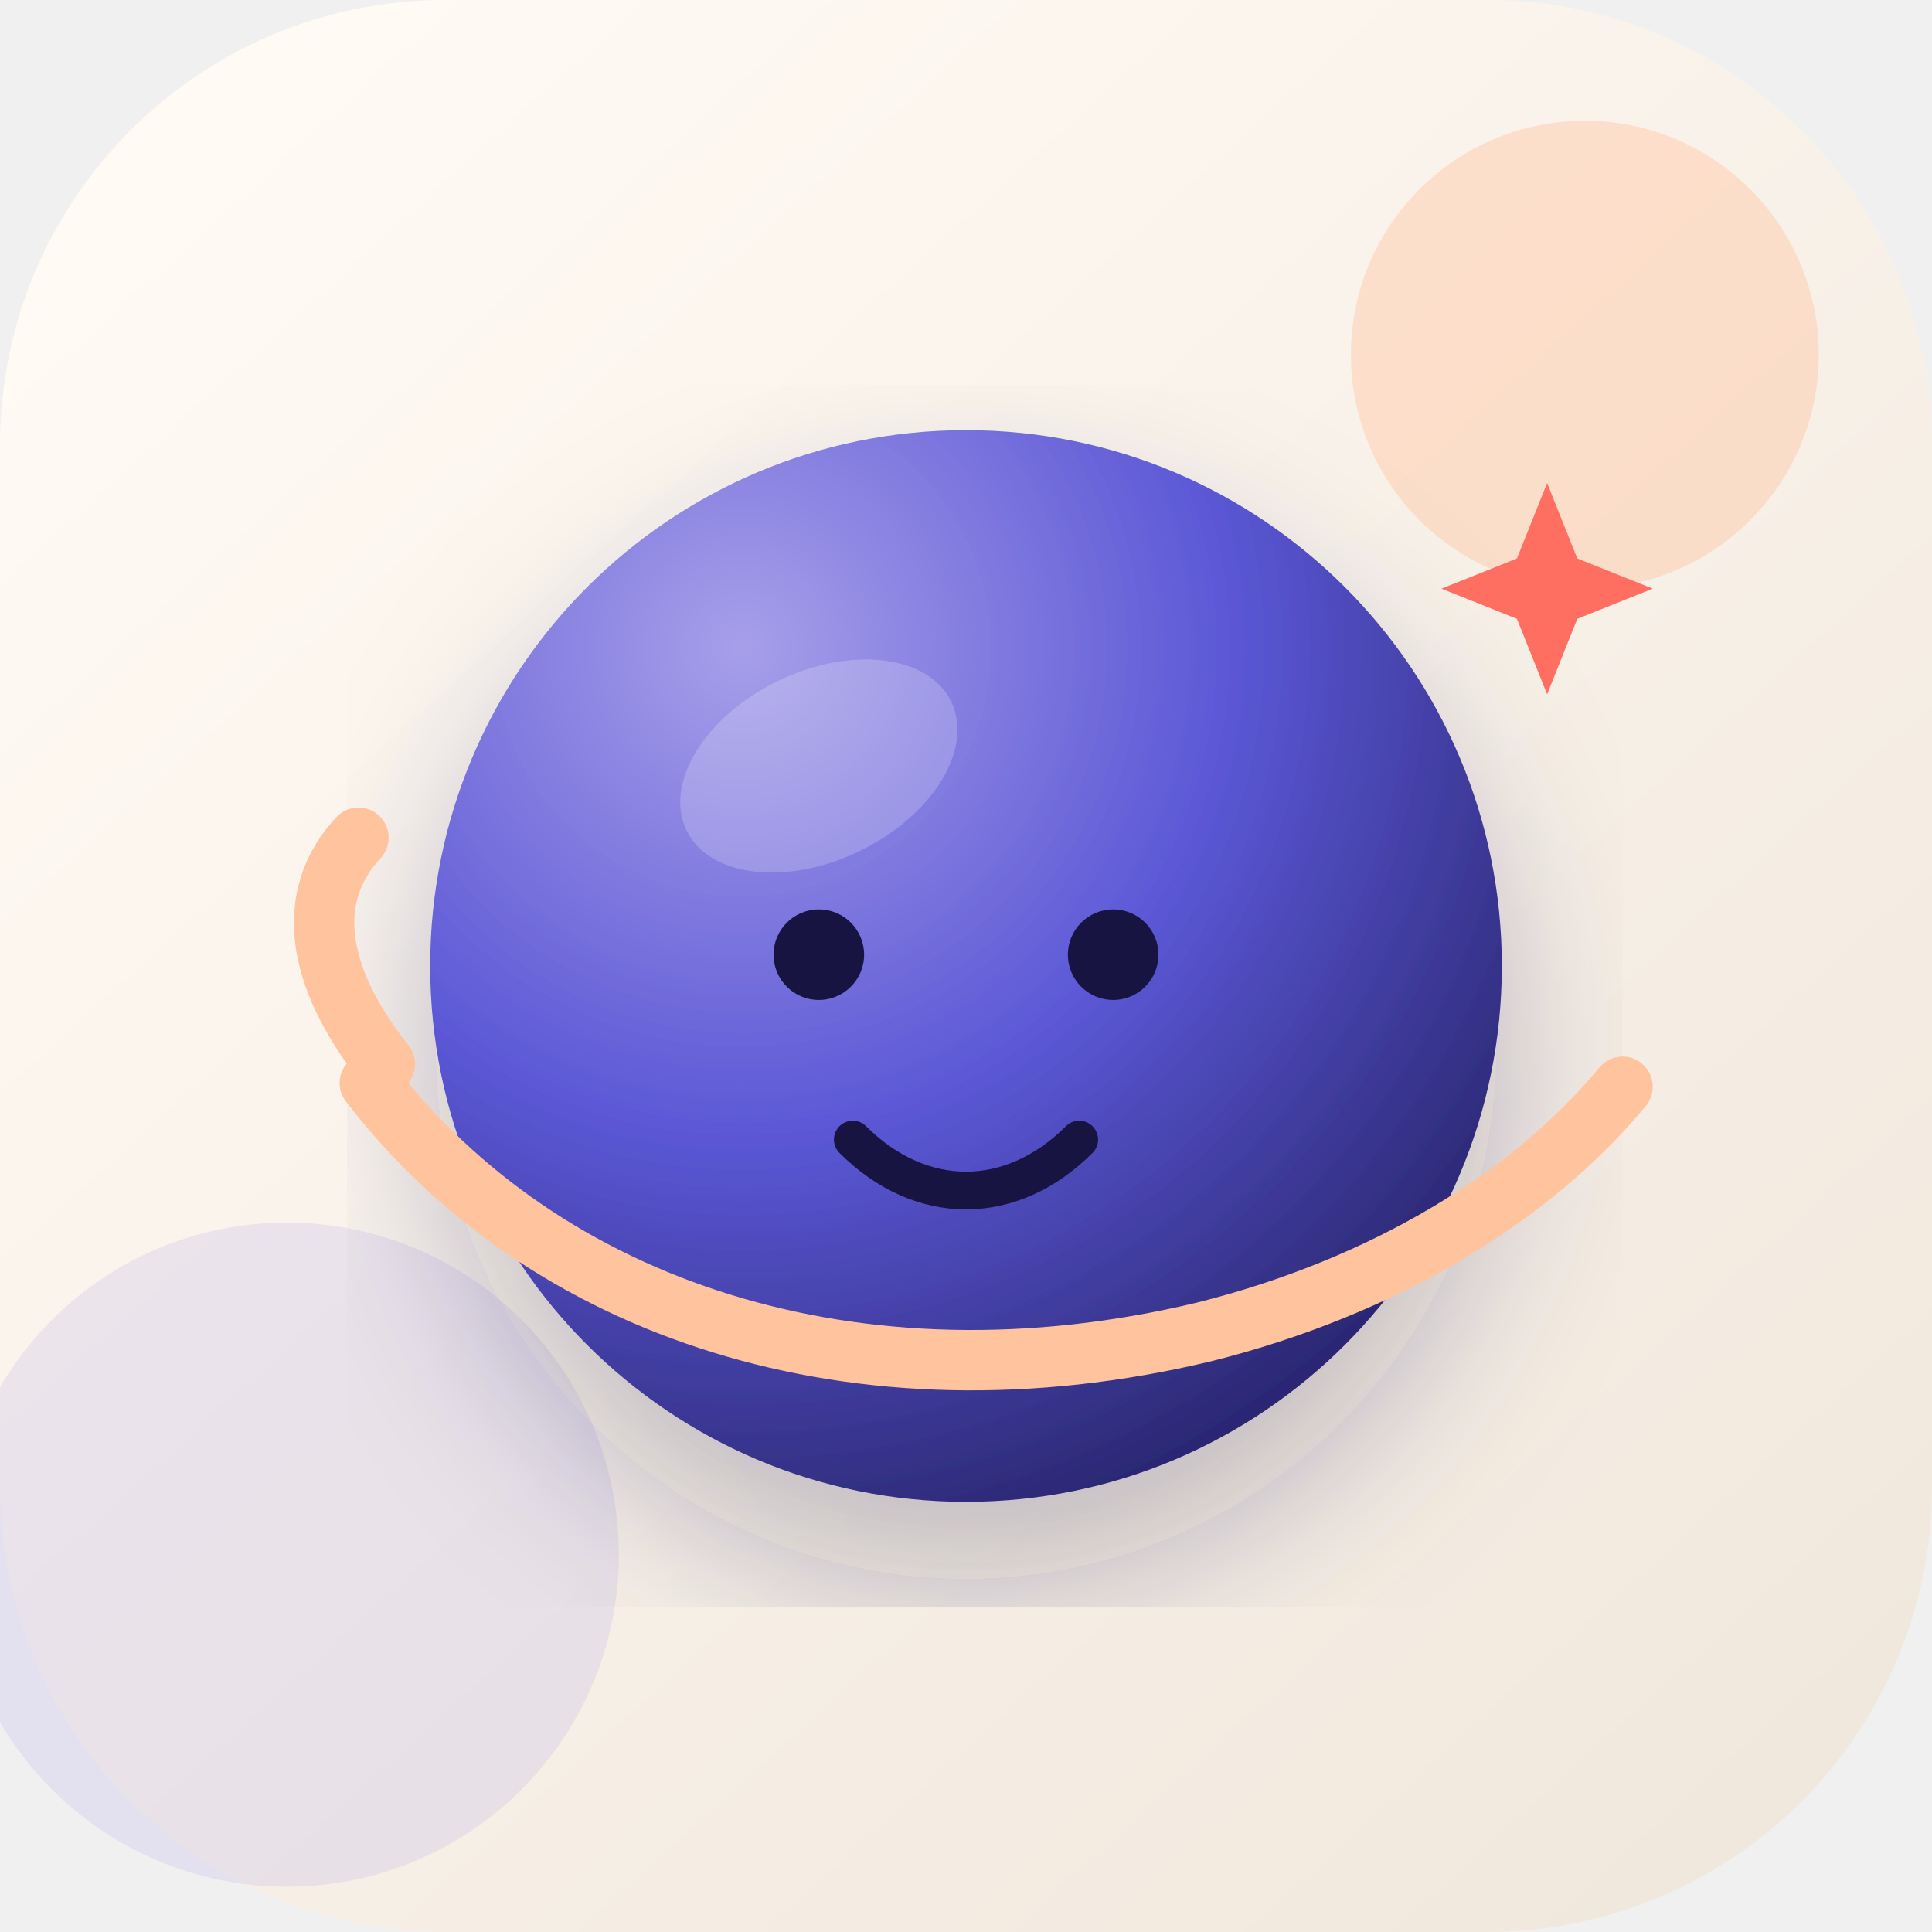
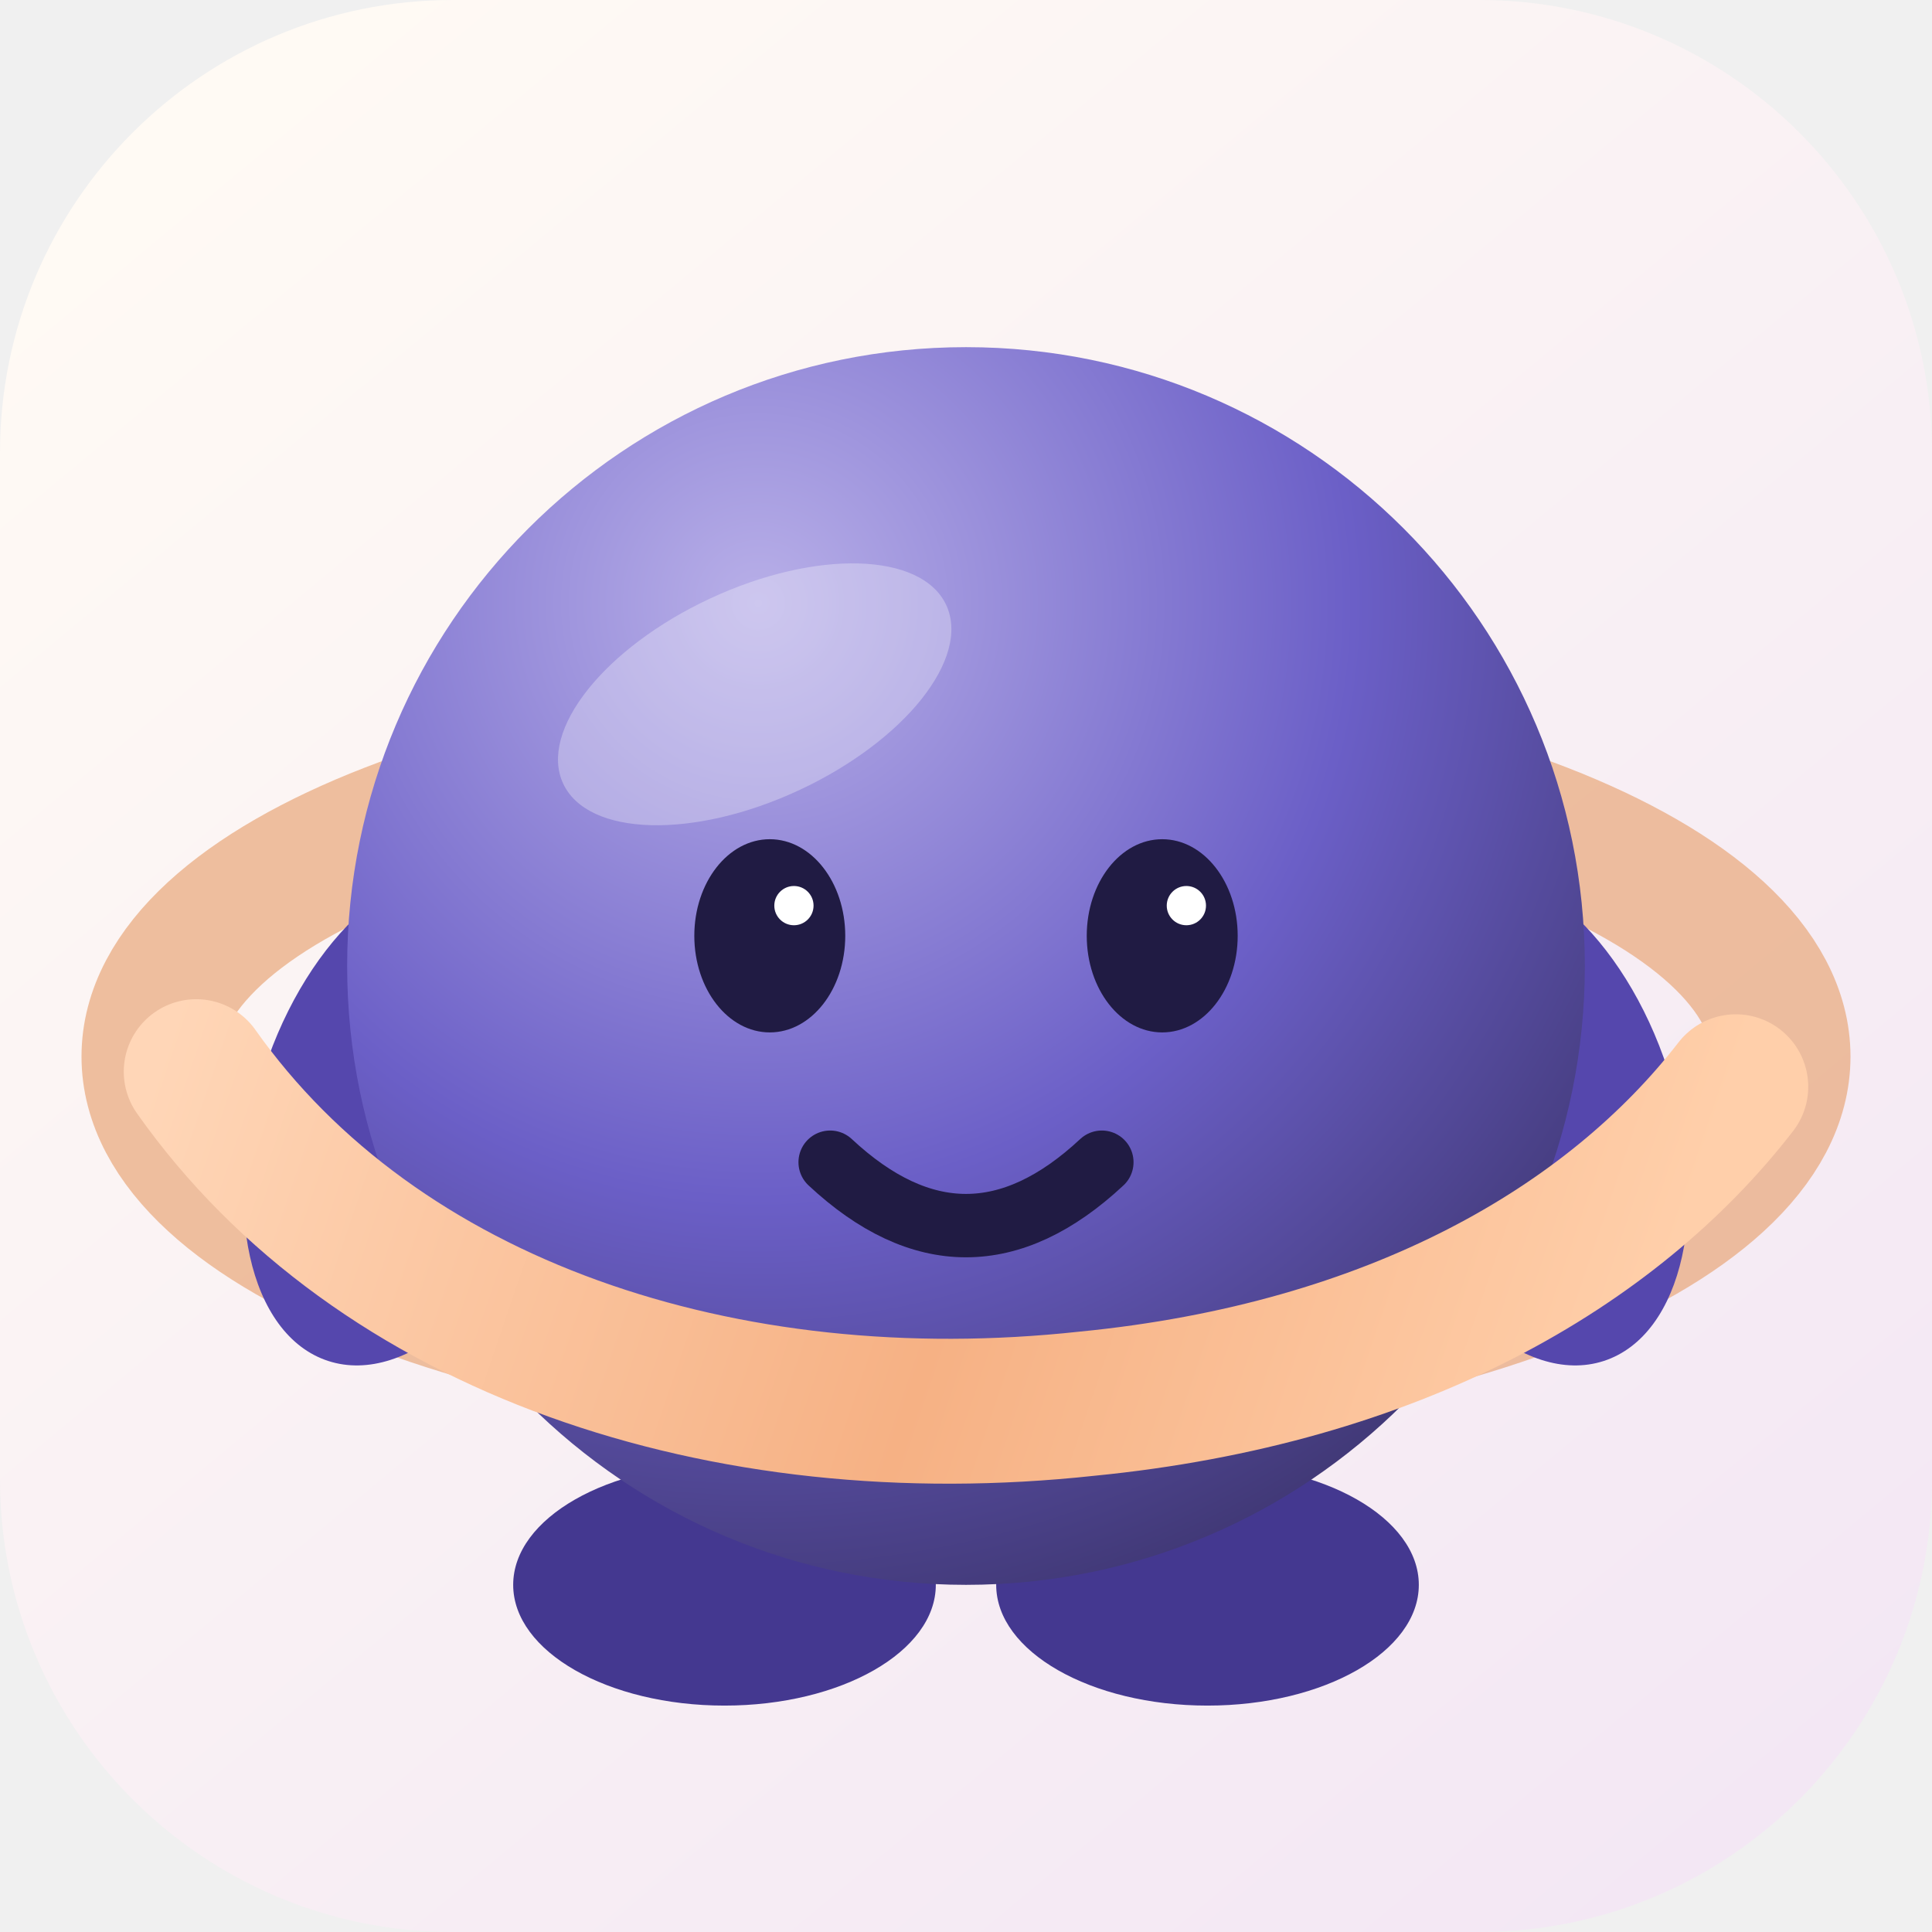
- <svg xmlns="http://www.w3.org/2000/svg" viewBox="0 0 512 512" role="img" aria-label="أيقونة رُشد">
+ <svg xmlns="http://www.w3.org/2000/svg" viewBox="0 0 64 64" role="img" aria-label="أيقونة رُشد">
  <defs>
-     <linearGradient id="bg" x1="56" y1="36" x2="460" y2="482" gradientUnits="userSpaceOnUse">
+     <linearGradient id="background" x1="8" y1="3" x2="57" y2="62" gradientUnits="userSpaceOnUse">
      <stop stop-color="#fffaf4" />
-       <stop offset="1" stop-color="#f1e8dd" />
+       <stop offset="1" stop-color="#f3e7f4" />
    </linearGradient>
-     <radialGradient id="orb" cx="0" cy="0" r="1" gradientTransform="translate(197 171) rotate(47) scale(272)" gradientUnits="userSpaceOnUse">
-       <stop stop-color="#a79fe9" />
-       <stop offset=".48" stop-color="#5b57d6" />
-       <stop offset="1" stop-color="#1f1c5b" />
+     <radialGradient id="orb" cx="0" cy="0" r="1" gradientTransform="translate(25 20) rotate(48) scale(36)" gradientUnits="userSpaceOnUse">
+       <stop stop-color="#b8afe8" />
+       <stop offset=".55" stop-color="#6b5fc7" />
+       <stop offset="1" stop-color="#3d356f" />
    </radialGradient>
-     <filter id="shadow" x="92" y="80" width="338" height="346" filterUnits="userSpaceOnUse">
-       <feDropShadow dx="0" dy="22" stdDeviation="22" flood-color="#1f1c5b" flood-opacity=".25" />
-     </filter>
+     <linearGradient id="orbit" x1="8" y1="27" x2="55" y2="43" gradientUnits="userSpaceOnUse">
+       <stop stop-color="#ffd6b7" />
+       <stop offset=".55" stop-color="#f6b184" />
+       <stop offset="1" stop-color="#ffcfaa" />
+     </linearGradient>
  </defs>
-   <rect width="512" height="512" rx="118" fill="url(#bg)" />
-   <circle cx="420" cy="94" r="62" fill="#ffc49d" fill-opacity=".42" />
-   <circle cx="76" cy="412" r="88" fill="#a79fe9" fill-opacity=".18" />
-   <g filter="url(#shadow)">
-     <circle cx="256" cy="256" r="142" fill="url(#orb)" />
-     <ellipse cx="217" cy="203" rx="39" ry="25" transform="rotate(-26 217 203)" fill="white" fill-opacity=".2" />
-   </g>
-   <path d="M98 287c46 60 129 88 221 66 48-12 87-36 111-65" fill="none" stroke="#ffc49d" stroke-width="16" stroke-linecap="round" />
-   <path d="M102 282c-19-24-21-45-7-60" fill="none" stroke="#ffc49d" stroke-width="16" stroke-linecap="round" />
-   <circle cx="217" cy="253" r="12" fill="#171442" />
-   <circle cx="295" cy="253" r="12" fill="#171442" />
-   <path d="M226 302c18 18 42 18 60 0" fill="none" stroke="#171442" stroke-width="10" stroke-linecap="round" />
-   <path d="M410 128l8 20 20 8-20 8-8 20-8-20-20-8 20-8 8-20Z" fill="#ff6f61" />
+   <rect width="64" height="64" rx="15" fill="url(#background)" />
+   <ellipse cx="32" cy="35" rx="27" ry="10.5" fill="none" stroke="#e9a97d" stroke-width="4.6" opacity=".72" />
+   <ellipse cx="13.5" cy="37" rx="5" ry="8.5" transform="rotate(18 13.5 37)" fill="#5547ad" />
+   <ellipse cx="50.5" cy="37" rx="5" ry="8.5" transform="rotate(-18 50.5 37)" fill="#5547ad" />
+   <ellipse cx="24" cy="52.5" rx="7" ry="4" fill="#443890" />
+   <ellipse cx="40" cy="52.5" rx="7" ry="4" fill="#443890" />
+   <circle cx="32" cy="32" r="20.5" fill="url(#orb)" />
+   <ellipse cx="25" cy="23" rx="7" ry="3.5" transform="rotate(-25 25 23)" fill="#fff" opacity=".3" />
+   <ellipse cx="25.5" cy="31" rx="2.5" ry="3.2" fill="#201b43" />
+   <ellipse cx="38.5" cy="31" rx="2.5" ry="3.2" fill="#201b43" />
+   <circle cx="26.3" cy="30" r=".65" fill="#fff" />
+   <circle cx="39.3" cy="30" r=".65" fill="#fff" />
+   <path d="M27.5 38.5c3 2.8 6 2.8 9 0" fill="none" stroke="#201b43" stroke-width="2.1" stroke-linecap="round" />
+   <path d="M6.5 35.5c6 8.5 17.5 12.3 29.5 11 10.2-1 17.4-5.2 21.5-10.5" fill="none" stroke="url(#orbit)" stroke-width="4.8" stroke-linecap="round" />
</svg>
